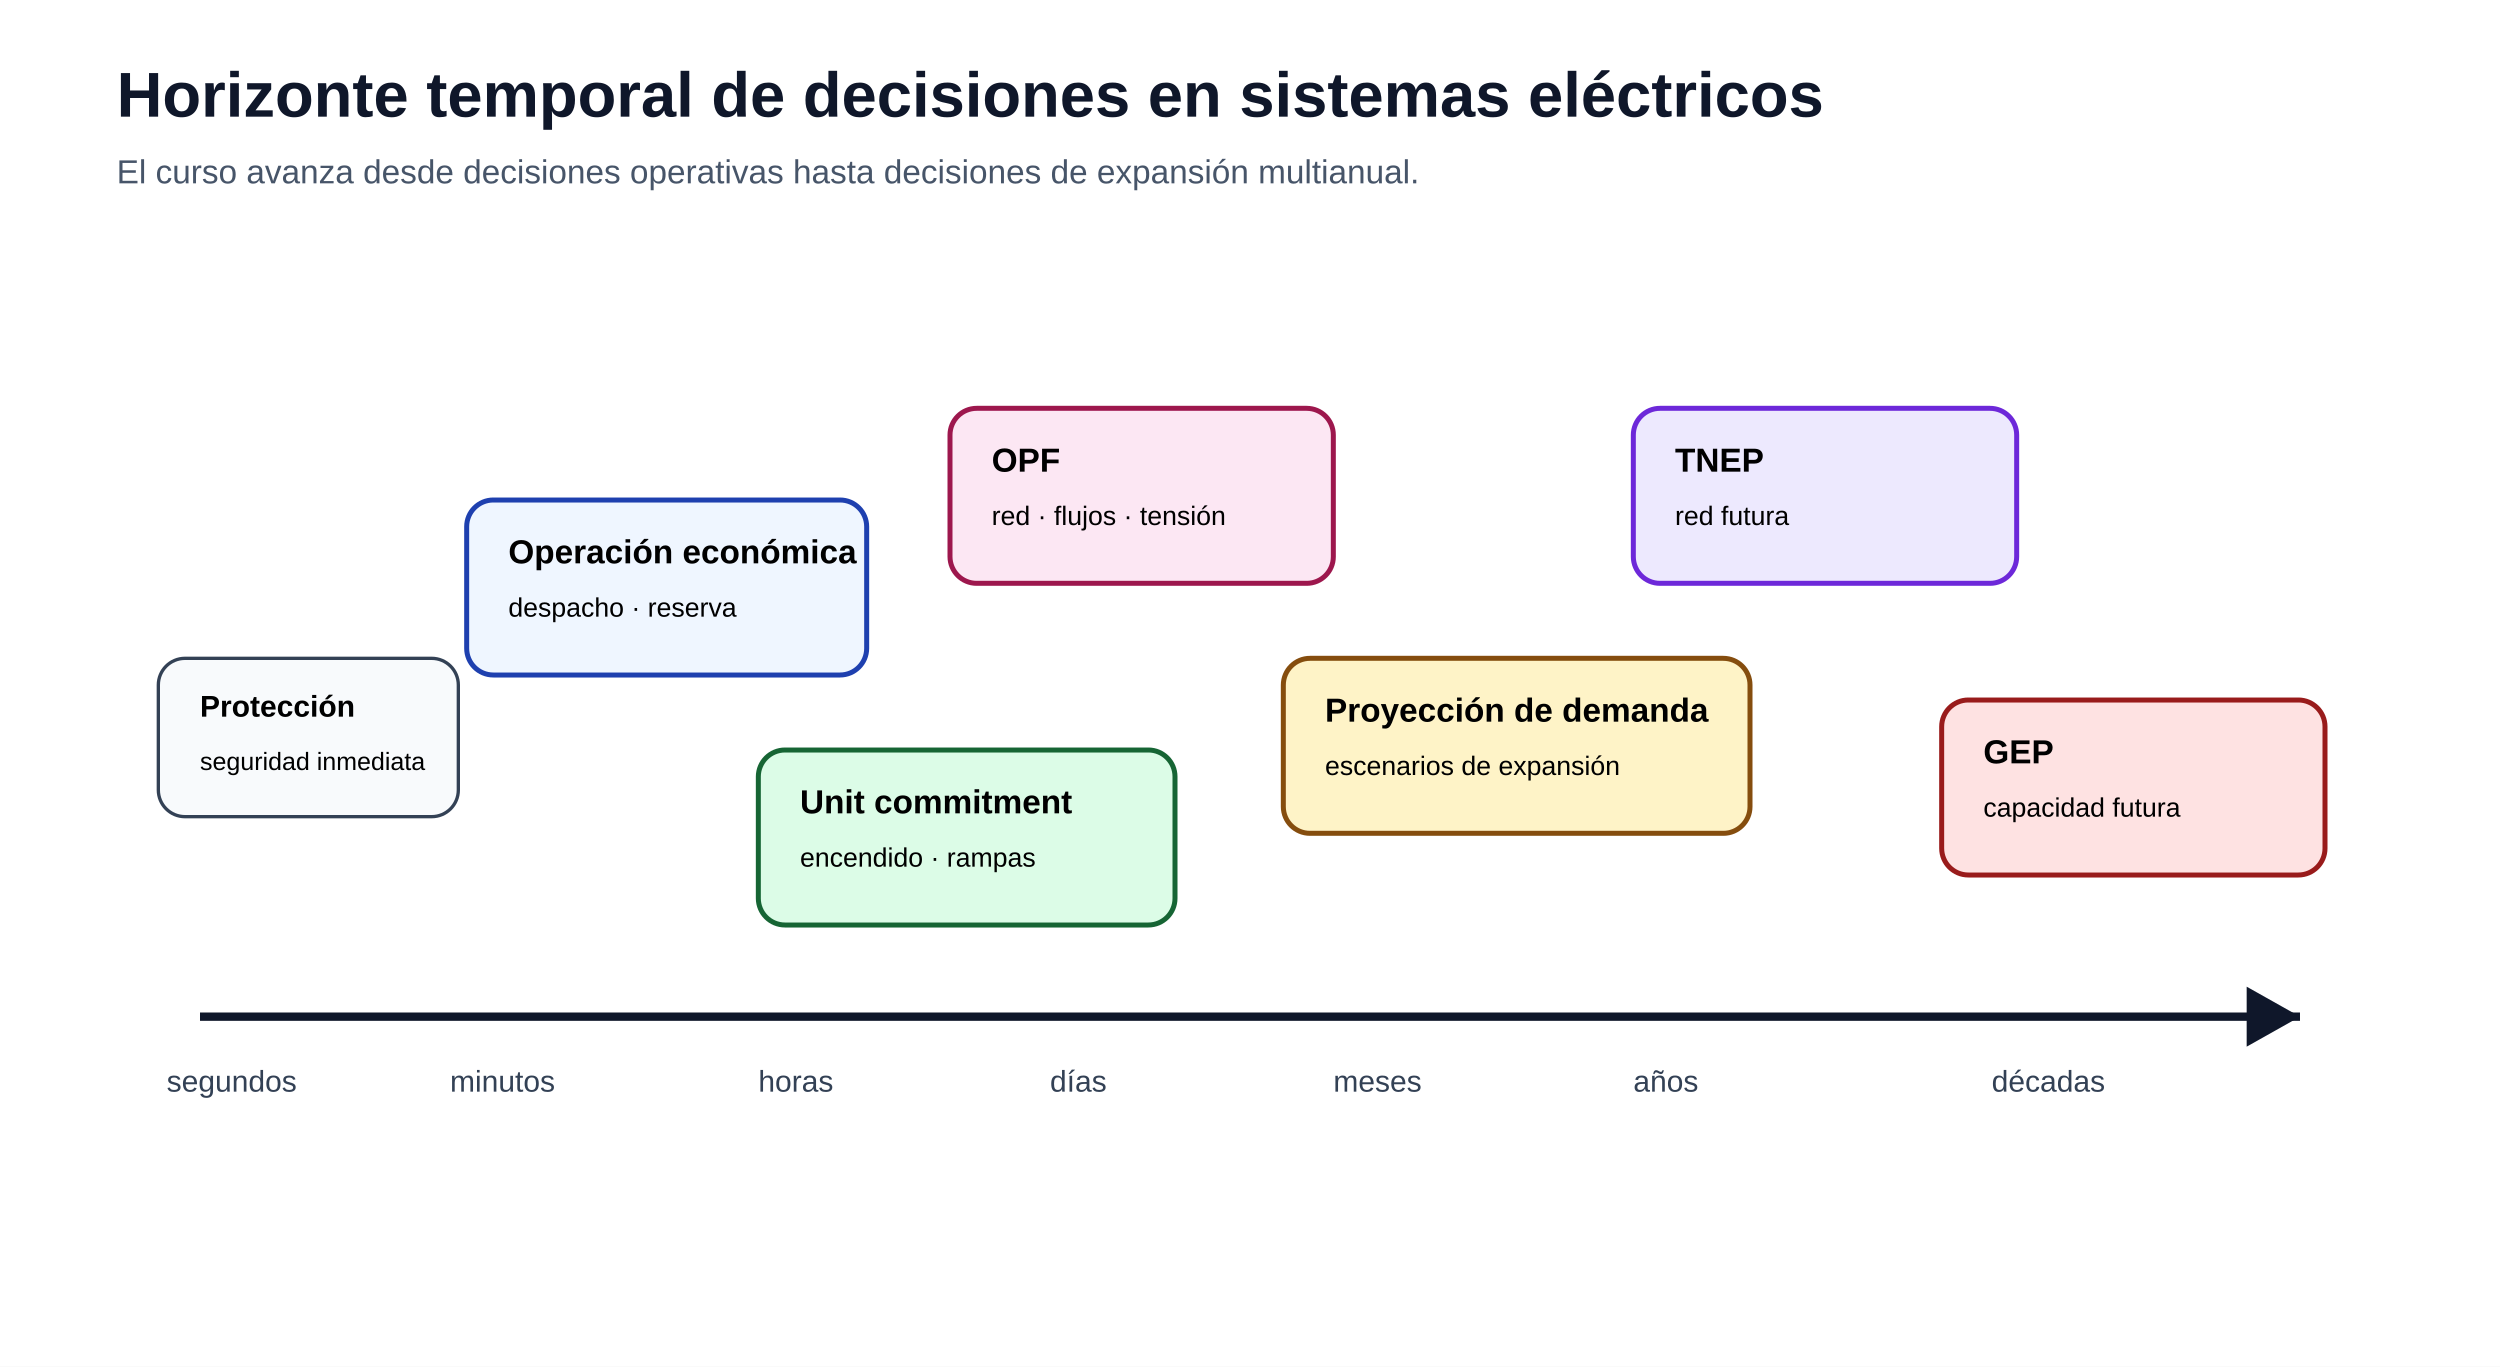
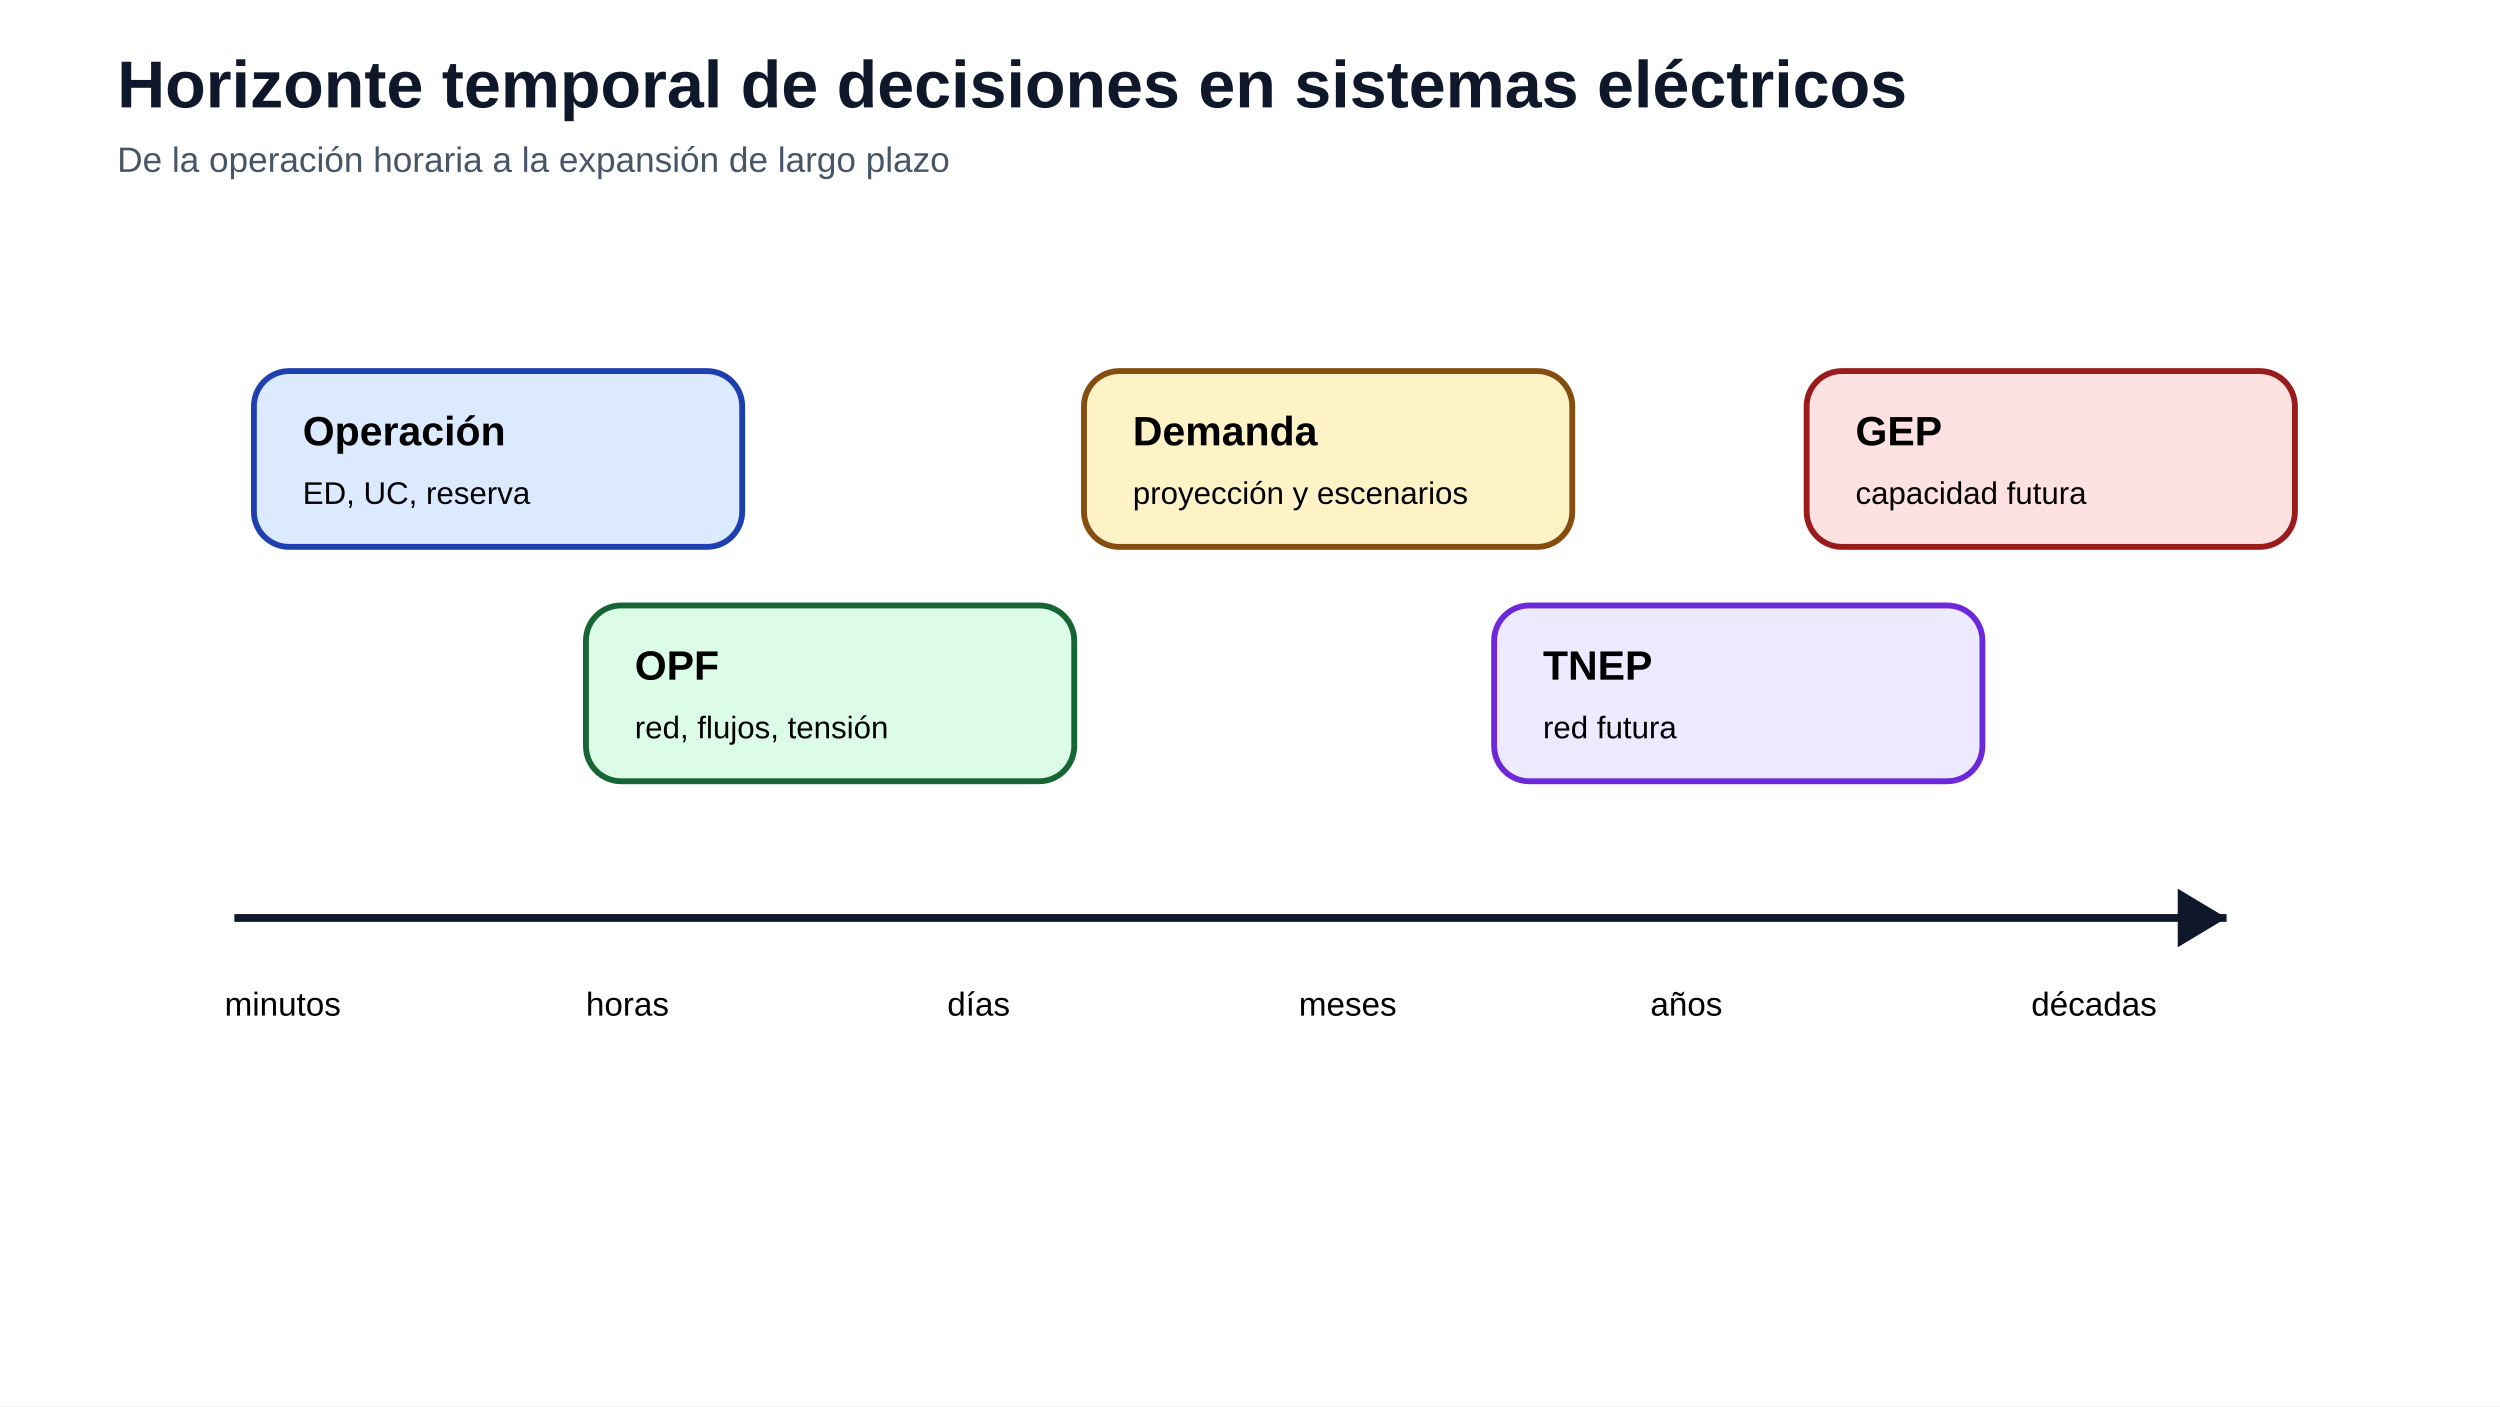
- <svg xmlns="http://www.w3.org/2000/svg" width="1500" height="820" viewBox="0 0 1500 820">
-   <rect width="1500" height="820" fill="#ffffff" />
-   <text x="70" y="70" font-family="Arial" font-size="38" font-weight="bold" fill="#0f172a">Horizonte temporal de decisiones en sistemas eléctricos</text>
-   <text x="70" y="110" font-family="Arial" font-size="20" fill="#475569">El curso avanza desde decisiones operativas hasta decisiones de expansión multianual.</text>
-   <line x1="120" y1="610" x2="1380" y2="610" stroke="#0f172a" stroke-width="5" />
-   <polygon points="1380,610 1348,592 1348,628" fill="#0f172a" />
-   <g font-family="Arial" fill="#334155" font-size="18">
-     <text x="100" y="655">segundos</text>
-     <text x="270" y="655">minutos</text>
-     <text x="455" y="655">horas</text>
-     <text x="630" y="655">días</text>
-     <text x="800" y="655">meses</text>
-     <text x="980" y="655">años</text>
-     <text x="1195" y="655">décadas</text>
-   </g>
-   <g font-family="Arial">
-     <rect x="95" y="395" width="180" height="95" rx="16" fill="#f8fafc" stroke="#334155" stroke-width="2" />
-     <text x="120" y="430" font-size="18" font-weight="bold">Protección</text>
-     <text x="120" y="462" font-size="15">seguridad inmediata</text>
-     <rect x="280" y="300" width="240" height="105" rx="16" fill="#eff6ff" stroke="#1e40af" stroke-width="3" />
-     <text x="305" y="338" font-size="20" font-weight="bold">Operación económica</text>
-     <text x="305" y="370" font-size="16">despacho · reserva</text>
-     <rect x="455" y="450" width="250" height="105" rx="16" fill="#dcfce7" stroke="#166534" stroke-width="3" />
-     <text x="480" y="488" font-size="20" font-weight="bold">Unit commitment</text>
-     <text x="480" y="520" font-size="16">encendido · rampas</text>
-     <rect x="570" y="245" width="230" height="105" rx="16" fill="#fce7f3" stroke="#9d174d" stroke-width="3" />
-     <text x="595" y="283" font-size="20" font-weight="bold">OPF</text>
-     <text x="595" y="315" font-size="16">red · flujos · tensión</text>
-     <rect x="770" y="395" width="280" height="105" rx="16" fill="#fef3c7" stroke="#854d0e" stroke-width="3" />
-     <text x="795" y="433" font-size="20" font-weight="bold">Proyección de demanda</text>
-     <text x="795" y="465" font-size="16">escenarios de expansión</text>
-     <rect x="980" y="245" width="230" height="105" rx="16" fill="#ede9fe" stroke="#6d28d9" stroke-width="3" />
-     <text x="1005" y="283" font-size="20" font-weight="bold">TNEP</text>
-     <text x="1005" y="315" font-size="16">red futura</text>
-     <rect x="1165" y="420" width="230" height="105" rx="16" fill="#fee2e2" stroke="#991b1b" stroke-width="3" />
-     <text x="1190" y="458" font-size="20" font-weight="bold">GEP</text>
-     <text x="1190" y="490" font-size="16">capacidad futura</text>
-   </g>
+ <svg xmlns="http://www.w3.org/2000/svg" width="1280" height="720" viewBox="0 0 1280 720">
+   <rect width="100%" height="100%" fill="#ffffff" />
+   <text x="60" y="55" font-family="Arial" font-size="34" font-weight="bold" fill="#0f172a">Horizonte temporal de decisiones en sistemas eléctricos</text>
+   <text x="60" y="88" font-family="Arial" font-size="18" fill="#475569">De la operación horaria a la expansión de largo plazo</text>
+   <line x1="120" y1="470" x2="1140" y2="470" stroke="#0f172a" stroke-width="4" />
+   <polygon points="1140,470 1115,455 1115,485" fill="#0f172a" />
+   <text x="115" y="520" font-family="Arial" font-size="17">minutos</text>
+   <text x="300" y="520" font-family="Arial" font-size="17">horas</text>
+   <text x="485" y="520" font-family="Arial" font-size="17">días</text>
+   <text x="665" y="520" font-family="Arial" font-size="17">meses</text>
+   <text x="845" y="520" font-family="Arial" font-size="17">años</text>
+   <text x="1040" y="520" font-family="Arial" font-size="17">décadas</text>
+   <rect x="130" y="190" width="250" height="90" rx="18" fill="#dbeafe" stroke="#1e40af" stroke-width="3" />
+   <text x="155" y="228" font-family="Arial" font-size="21" font-weight="bold">Operación</text>
+   <text x="155" y="258" font-family="Arial" font-size="16">ED, UC, reserva</text>
+   <rect x="300" y="310" width="250" height="90" rx="18" fill="#dcfce7" stroke="#166534" stroke-width="3" />
+   <text x="325" y="348" font-family="Arial" font-size="21" font-weight="bold">OPF</text>
+   <text x="325" y="378" font-family="Arial" font-size="16">red, flujos, tensión</text>
+   <rect x="555" y="190" width="250" height="90" rx="18" fill="#fef3c7" stroke="#854d0e" stroke-width="3" />
+   <text x="580" y="228" font-family="Arial" font-size="21" font-weight="bold">Demanda</text>
+   <text x="580" y="258" font-family="Arial" font-size="16">proyección y escenarios</text>
+   <rect x="765" y="310" width="250" height="90" rx="18" fill="#ede9fe" stroke="#6d28d9" stroke-width="3" />
+   <text x="790" y="348" font-family="Arial" font-size="21" font-weight="bold">TNEP</text>
+   <text x="790" y="378" font-family="Arial" font-size="16">red futura</text>
+   <rect x="925" y="190" width="250" height="90" rx="18" fill="#fee2e2" stroke="#991b1b" stroke-width="3" />
+   <text x="950" y="228" font-family="Arial" font-size="21" font-weight="bold">GEP</text>
+   <text x="950" y="258" font-family="Arial" font-size="16">capacidad futura</text>
</svg>
